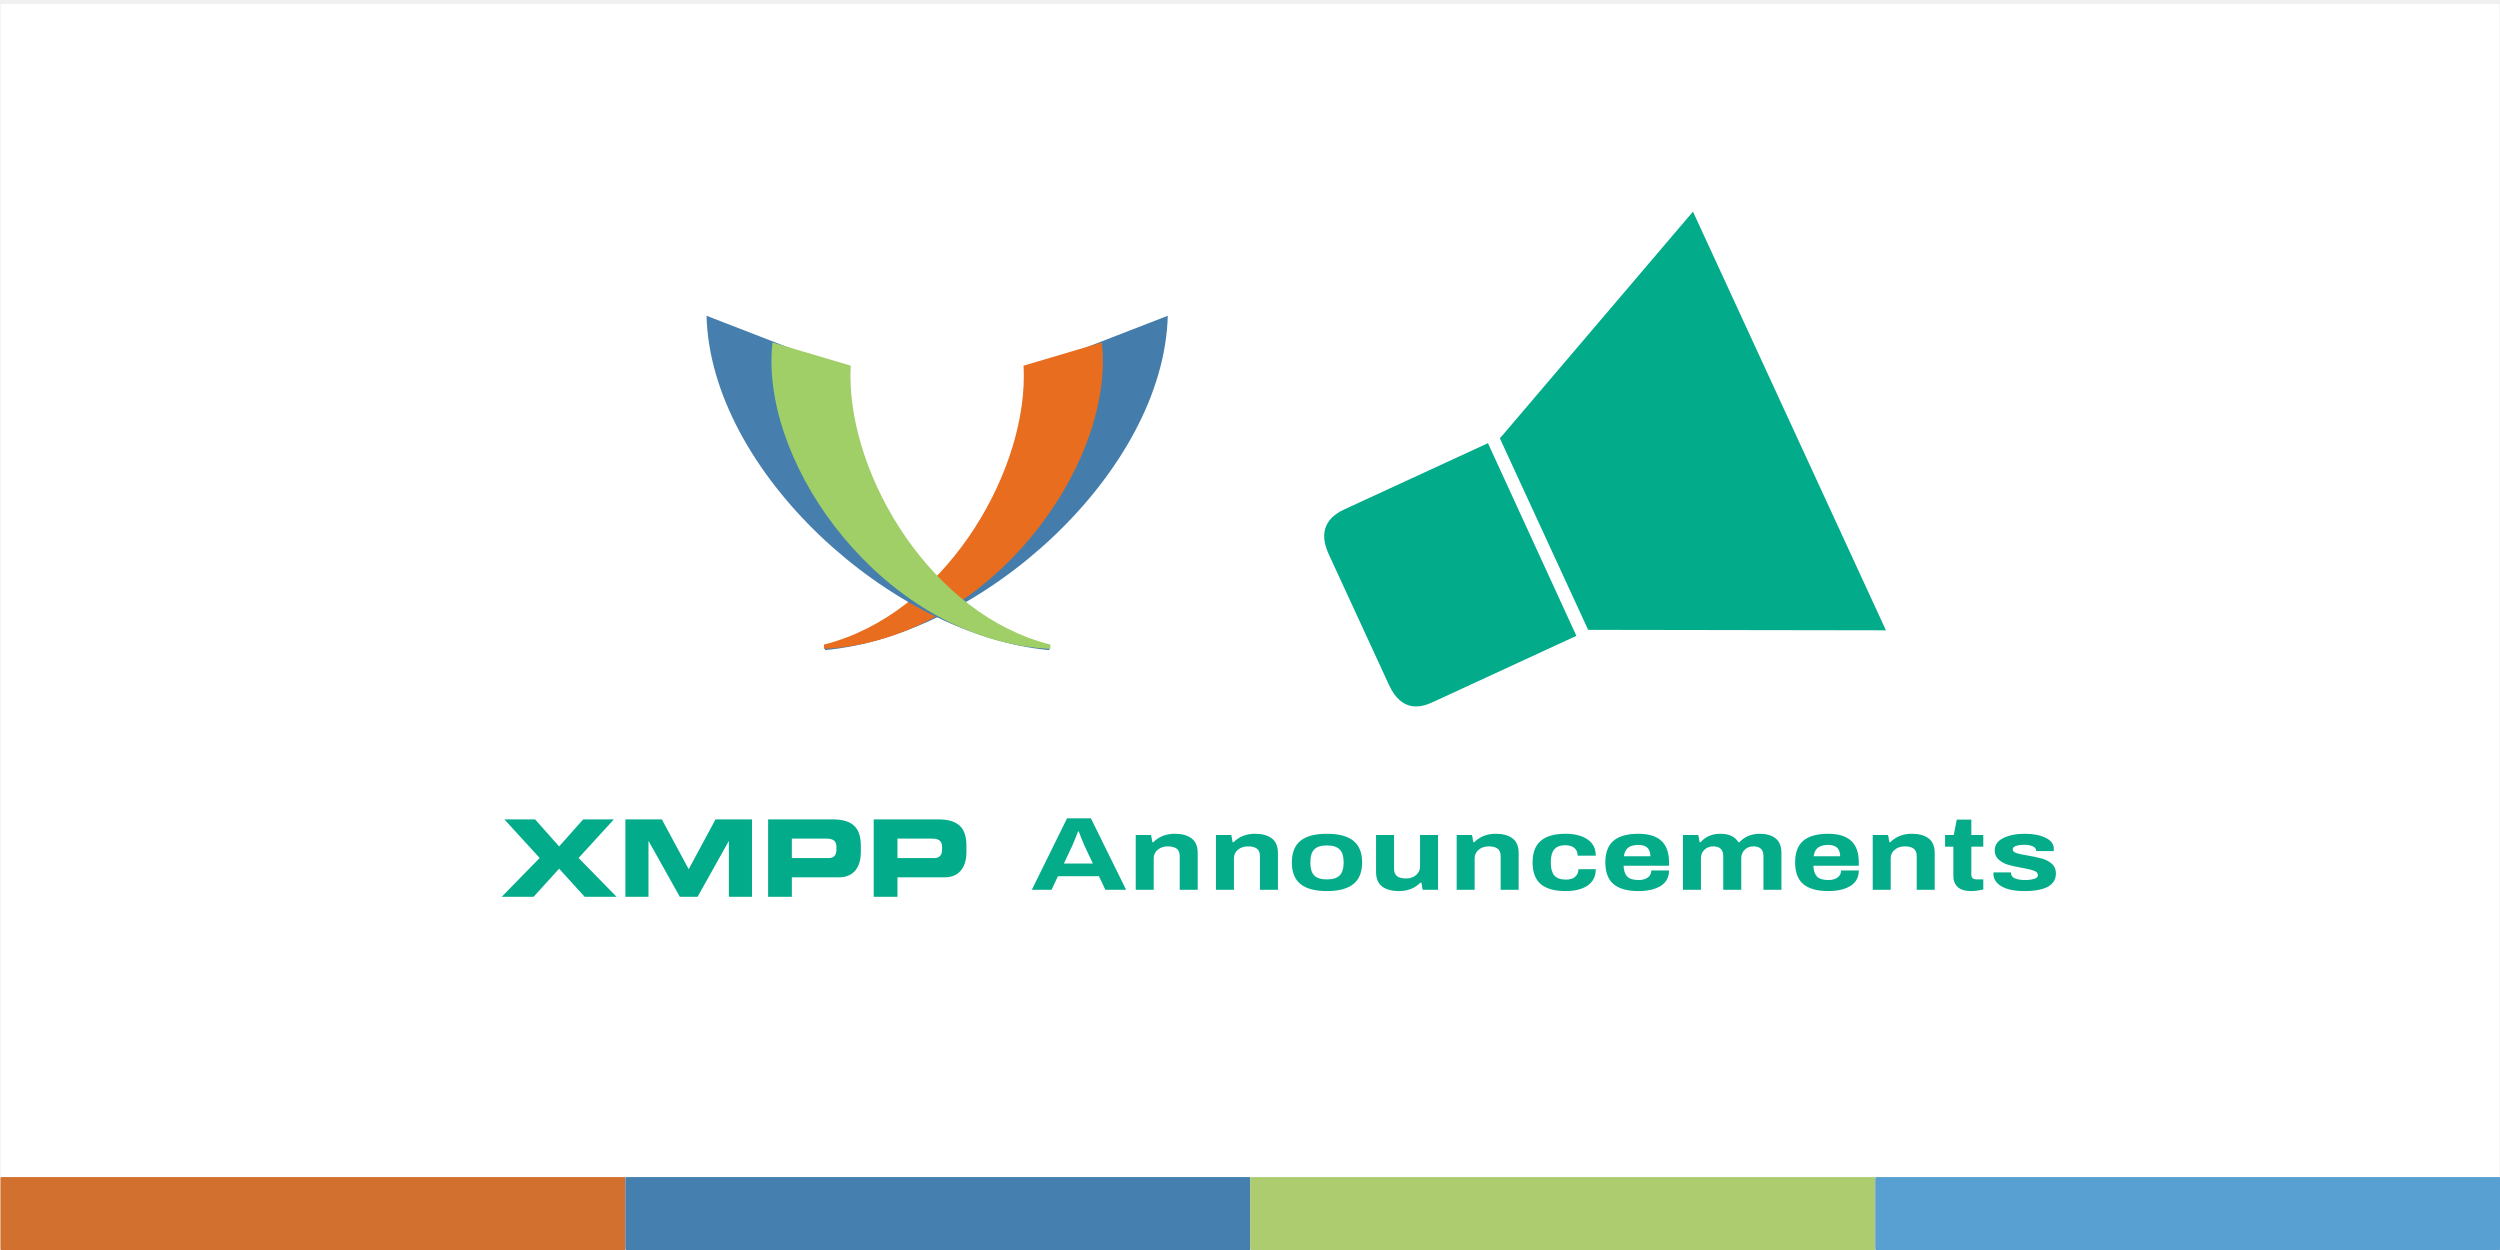
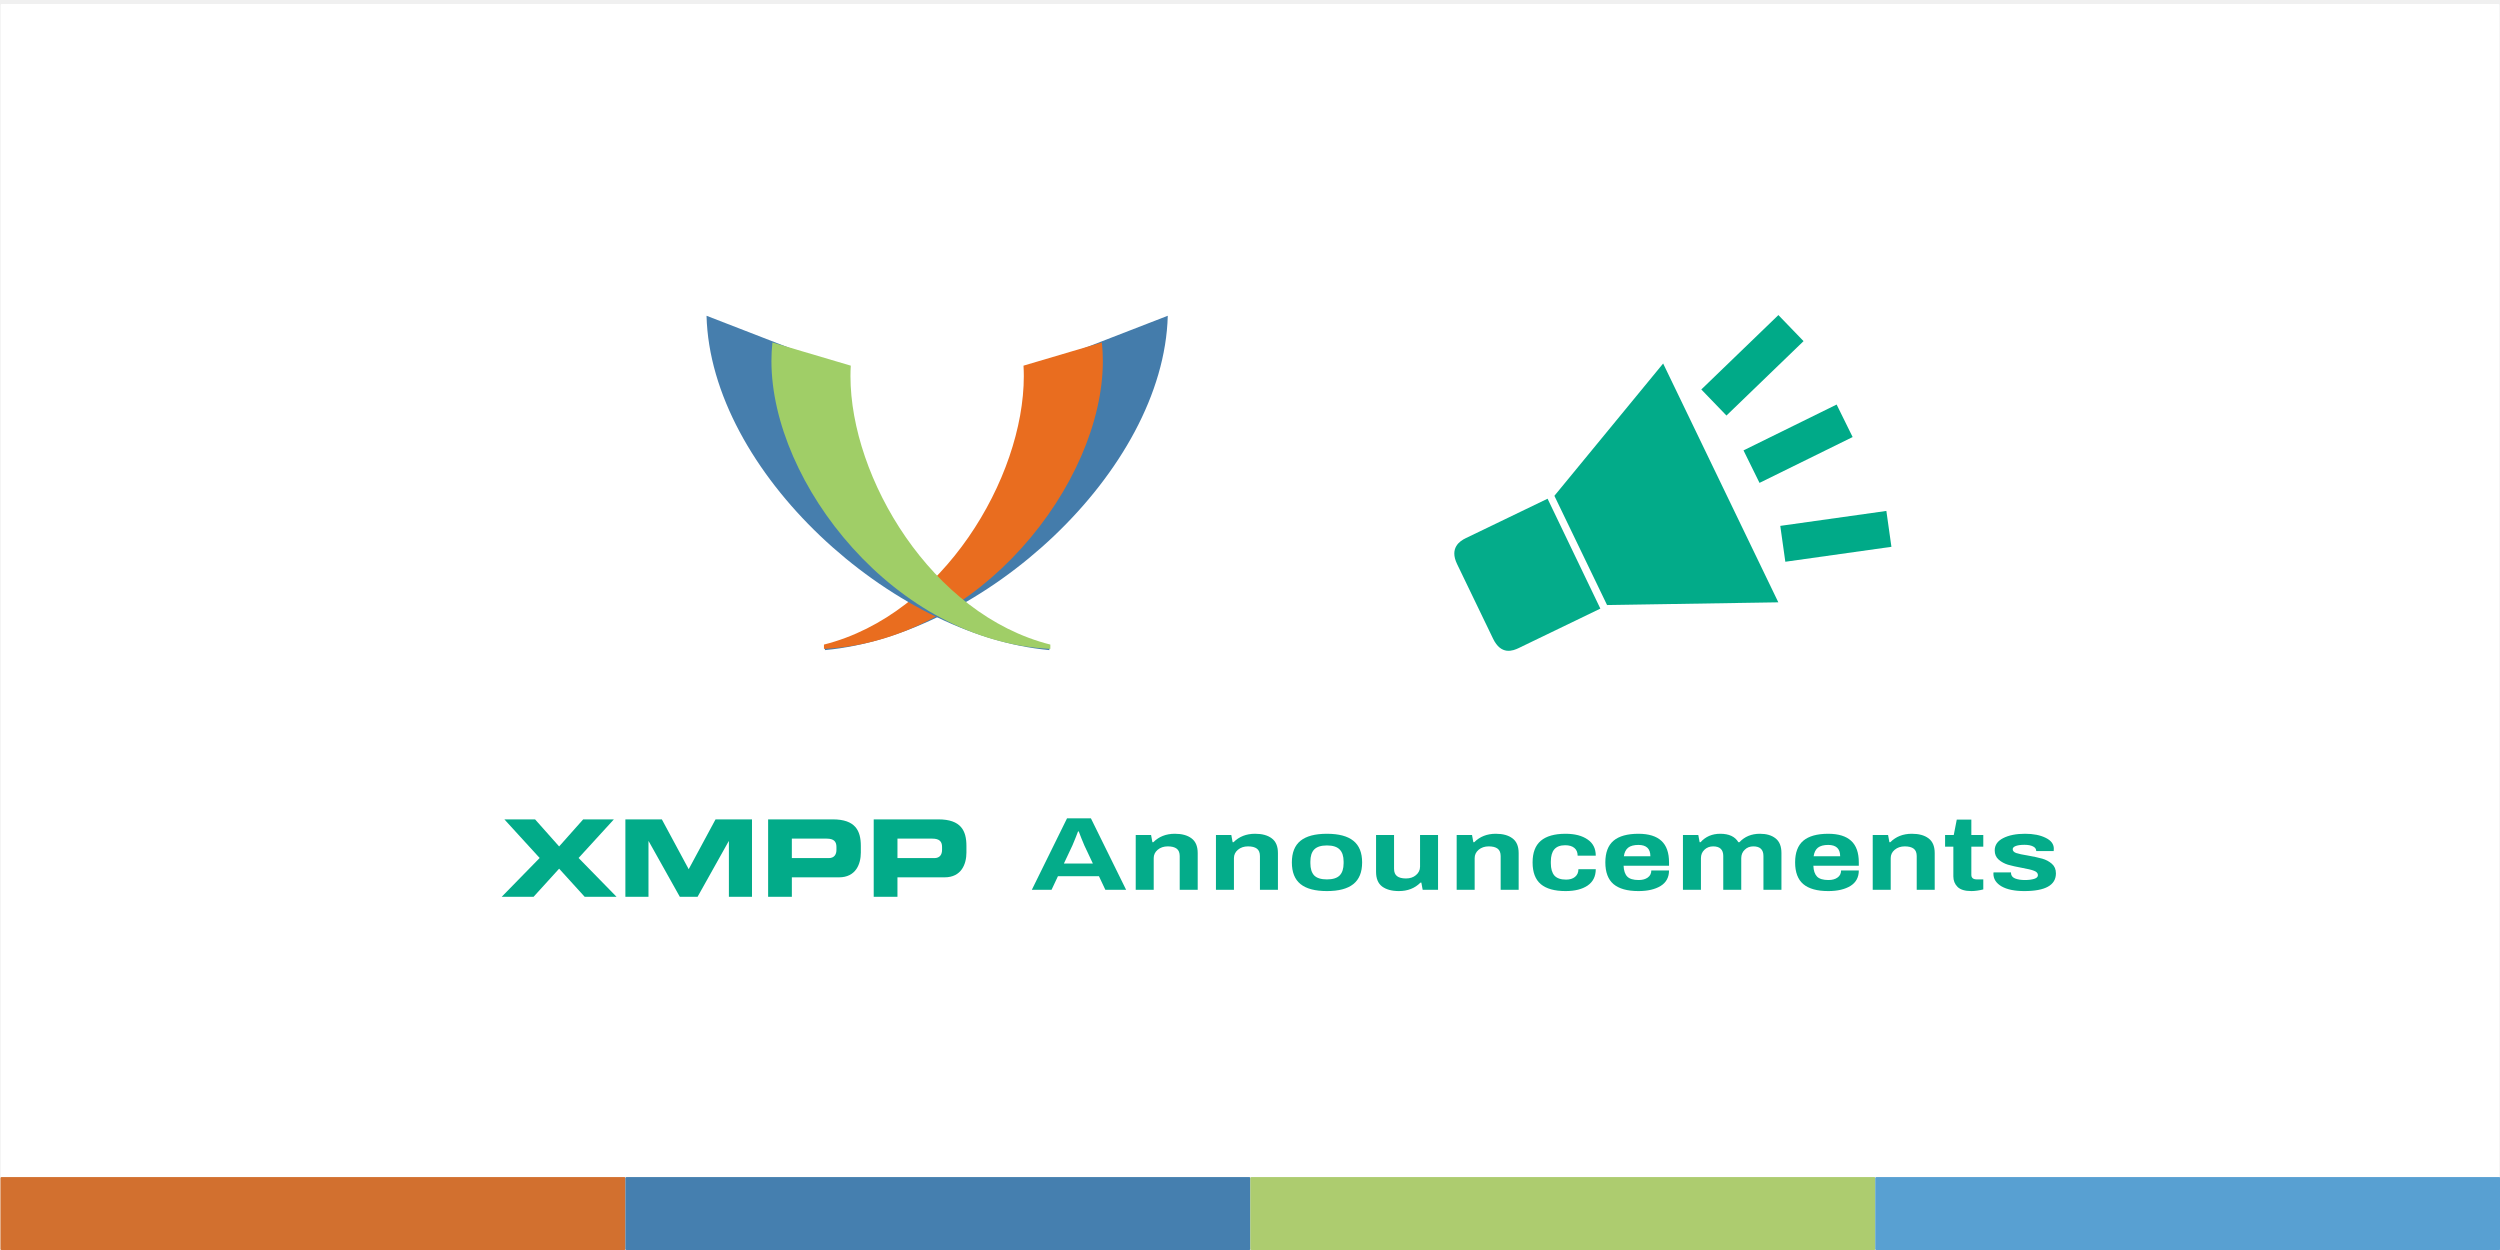
<svg xmlns="http://www.w3.org/2000/svg" id="svg1" width="1200" height="600" version="1.1" viewBox="0 0 1200 600" xml:space="preserve">
  <g id="g1">
    <rect id="rect22" x=".315" y="1.92" width="1199.4" height="597.29" ry=".509" fill="#fff" />
    <g id="g26">
      <rect id="rect23" x=".22" y="565" width="300" height="35" ry=".502" fill="#d2702f" />
      <rect id="rect24" x="300.19" y="565" width="300" height="35" ry=".502" fill="#457faf" />
      <rect id="rect25" x="600.16" y="565" width="300" height="35" ry=".502" fill="#adcc6f" />
      <rect id="rect26" x="900.12" y="565" width="300" height="35" ry=".502" fill="#58a0d2" />
    </g>
    <g id="g1722" transform="matrix(1.2652 0 0 1.2652 226.16 194.12)" fill="#02ab89">
      <path id="path1691" d="m25.988 172.08-13.388-14.65h11.643l9.127 10.268 9.129-10.268h11.643l-13.387 14.646 14.401 14.728h-12.09l-9.697-10.67-9.693 10.67h-12.092l14.404-14.73z" />
      <path id="path1693" d="m58.508 157.43h13.836l10.183 18.905 10.183-18.905h13.832v29.374h-8.762v-21.096h-0.08l-11.807 21.096h-6.733l-11.807-21.096h-0.082v21.096h-8.764v-29.37z" />
      <path id="path1695" d="m112.66 157.43h24.546c8.559 0 10.628 4.302 10.628 10.063v2.516c0 4.381-1.908 9.41-8.275 9.41h-17.894v7.385h-9.005v-29.38zm9 14.69h13.997c2.109 0 2.924-1.377 2.924-3.123v-1.135c0-1.99-0.976-3.127-3.694-3.127h-13.227v7.38z" />
      <path id="path1697" d="m152.72 157.43h24.546c8.561 0 10.63 4.302 10.63 10.063v2.516c0 4.381-1.907 9.41-8.275 9.41h-17.893v7.385h-9.008v-29.38zm9.01 14.69h13.996c2.11 0 2.922-1.377 2.922-3.123v-1.135c0-1.99-0.974-3.127-3.693-3.127h-13.225v7.38z" />
    </g>
    <g id="g28">
      <g id="g1716" transform="matrix(1.2652 0 0 1.2652 322.16 132.12)">
        <path id="path1679" d="m151.81 29.558c0.077 1.313-1.787 0.968-1.787 2.293 0 38.551-46.558 97.366-91.688 108.73v1.639c59.953-5.52 128.56-67.8 130.07-126.85l-36.599 14.189z" fill="#447cab" />
        <path id="path1681" d="m133.67 34.301c0.076 1.313 0.12 2.63 0.12 3.957 0 38.551-30.699 90.497-75.827 101.86v1.639c59.044-2.79 105.81-63.024 105.81-109.2 0-2.375-0.128-4.729-0.371-7.056l-29.73 8.798z" fill="#e96d1f" />
        <path id="path1683" d="m163.69 24.952-7.617 2.722c0.041 0.962 0.066 2.254 0.066 3.225 0 41.219-37.271 98.204-87.272 107.12-3.245 1.088-7.538 2.077-10.932 2.931v1.638c65.254-5.56 111.1-71.866 105.76-117.64z" display="none" fill="#d9541e" />
        <path id="path1685" d="m50.011 29.557c-0.077 1.313 1.787 0.968 1.787 2.293 0 38.551 46.558 97.366 91.688 108.73v1.639c-59.953-5.52-128.56-67.8-130.07-126.85l36.599 14.189z" fill="#467ead" />
        <path id="path1687" d="m68.143 34.3c-0.076 1.313-0.12 2.63-0.12 3.957 0 38.551 30.699 90.497 75.827 101.86v1.639c-59.044-2.79-105.81-63.024-105.81-109.2 0-2.375 0.128-4.729 0.371-7.056l29.73 8.798z" fill="#a0ce67" />
        <path id="path1689" d="m38.125 24.951 7.617 2.722c-0.041 0.962-0.066 2.254-0.066 3.225 0 41.219 37.271 98.204 87.272 107.12 3.245 1.088 7.538 2.077 10.932 2.931v1.638c-65.254-5.56-111.1-71.866-105.76-117.64z" display="none" fill="#439639" />
      </g>
-       <g id="g4857" transform="matrix(1.1457 -.52812 .41861 .90817 -240.72 445.01)" fill="#0a8" stroke-width="3.78">
-         <path id="rect4862" d="m704.4 188.81c-4.34-4e-5 -12.59 1.359-12.59 16.316v69.163c0 15.459 8.255 16.32 12.59 16.316l59.979-0.048 0.133-101.75z" opacity=".989" stop-color="#000000" />
-         <path id="rect4867" d="m769.91 188.81 102.32-59.745v221.29l-102.32-59.745c-0.244-0.142-0.509-0.227-0.509-0.509v-100.78c0-0.282 0.227-0.51 0.509-0.509z" opacity=".989" stop-color="#000000" />
+       <g id="g4857" transform="matrix(.65355 -.31519 .24983 .51803 196.02 382.54)" fill="#0a8">
+         <path id="rect4862" d="m704.4 188.81c-4.34-4e-5 -12.59 1.359-12.59 16.316v69.163c0 15.459 8.255 16.32 12.59 16.316l59.979-0.048 0.133-101.75z" fill="#02ab89" opacity=".989" stop-color="#000000" stroke-width="3.78" />
+         <path id="rect4867" d="m769.91 188.81 102.32-59.745v221.29l-102.32-59.745c-0.244-0.142-0.509-0.227-0.509-0.509v-100.78c0-0.282 0.227-0.51 0.509-0.509z" fill="#0a8" opacity=".989" stop-color="#000000" />
+         <g id="g3" transform="matrix(.79264 -.0044185 .0035023 .99999 190.35 -1.4731)" fill-rule="evenodd" stroke="#0a8" stroke-width="30.236">
+           <path id="path1" d="m888.22 244.03 86.632-0.317" fill="#000" />
+           <path id="path2" d="m883.46 182.16 85.046-27.608" fill="#000" />
+           <path id="path3" d="m883.46 313.37 85.046 27.608" fill="#02ab89" />
+         </g>
      </g>
    </g>
    <g id="g4360" transform="translate(6)" fill="#02ab89">
      <g id="text4474" transform="matrix(1.2118 0 0 .96134 -243.4 6.3983)" fill="#02ab89" opacity=".989" stroke-width="3.78" style="white-space:pre" aria-label="Announcements">
        <path id="path5411" d="m618.56 401.95h9.467l13.941 35.685h-8.219l-2.549-6.814h-16.23l-2.549 6.814h-7.803zm10.248 22.576-3.381-9.051q-0.416-1.092-1.196-3.641-0.78-2.549-1.04-3.381h-0.26q-0.26 0.832-1.04 3.381t-1.196 3.641l-3.381 9.051z" />
        <path id="path5413" d="m645.77 410.27h6.086l0.52 3.589h0.364q3.329-4.213 8.531-4.213 4.213 0 6.606 2.289 2.445 2.289 2.445 7.335v18.363h-7.127v-16.854q0-2.549-1.196-3.693-1.196-1.144-3.537-1.144-2.393 0-4.005 1.717-1.561 1.665-1.561 4.162v15.814h-7.127z" />
        <path id="path5415" d="m677.55 410.27h6.086l0.52 3.589h0.364q3.329-4.213 8.531-4.213 4.213 0 6.606 2.289 2.445 2.289 2.445 7.335v18.363h-7.127v-16.854q0-2.549-1.196-3.693-1.196-1.144-3.537-1.144-2.393 0-4.005 1.717-1.561 1.665-1.561 4.162v15.814h-7.127z" />
        <path id="path5417" d="m721.51 438.26q-7.022 0-10.456-3.485t-3.433-10.82 3.433-10.82 10.456-3.485 10.456 3.485q3.485 3.485 3.485 10.82t-3.485 10.82q-3.433 3.485-10.456 3.485zm0-5.826q3.485 0 5.046-1.977 1.561-2.029 1.561-6.086v-0.832q0-4.058-1.561-6.034-1.561-2.029-5.046-2.029t-5.046 2.029q-1.509 1.977-1.509 6.034v0.832q0 4.058 1.509 6.086 1.561 1.977 5.046 1.977z" />
        <path id="path5419" d="m750.02 438.26q-4.213 0-6.658-2.289-2.393-2.289-2.393-7.335v-18.363h7.127v16.854q0 2.549 1.196 3.693t3.537 1.144q2.393 0 3.953-1.665 1.613-1.717 1.613-4.213v-15.814h7.127v27.362h-6.086l-0.52-3.589h-0.364q-3.329 4.213-8.531 4.213z" />
        <path id="path5421" d="m772.9 410.27h6.086l0.52 3.589h0.364q3.329-4.213 8.531-4.213 4.213 0 6.606 2.289 2.445 2.289 2.445 7.335v18.363h-7.127v-16.854q0-2.549-1.196-3.693-1.196-1.144-3.537-1.144-2.393 0-4.005 1.717-1.561 1.665-1.561 4.162v15.814h-7.127z" />
        <path id="path5423" d="m816.03 438.26q-6.554 0-9.832-3.485-3.225-3.485-3.225-10.82 0-7.283 3.225-10.768 3.277-3.537 9.832-3.537 5.462 0 8.687 2.809 3.277 2.757 3.277 8.115h-7.179q0-2.497-1.3-3.849-1.3-1.353-3.641-1.353-2.913 0-4.318 2.081-1.353 2.029-1.353 6.086v0.832q0 4.058 1.405 6.138 1.456 2.029 4.63 2.029 2.237 0 3.537-1.353 1.353-1.405 1.353-3.849h6.867q0 5.358-3.225 8.167-3.225 2.757-8.739 2.757z" />
        <path id="path5425" d="m844.9 438.26q-6.606 0-9.884-3.485-3.225-3.485-3.225-10.82t3.225-10.82q3.277-3.485 9.884-3.485 6.086 0 9.103 3.537 3.017 3.485 3.017 10.768v1.665h-17.999q0.104 3.641 1.456 5.41 1.353 1.717 4.526 1.717 2.237 0 3.589-1.248 1.405-1.248 1.405-3.537h7.022q0 5.15-3.329 7.751-3.329 2.549-8.791 2.549zm4.734-17.374q0-5.67-4.734-5.67-2.705 0-4.109 1.405-1.353 1.405-1.665 4.266z" />
        <path id="path5427" d="m862.53 410.27h6.086l0.52 3.589h0.364q3.017-4.213 7.803-4.213 5.202 0 7.179 4.213h0.416q3.121-4.213 8.115-4.213 3.901 0 6.19 2.289 2.341 2.289 2.341 7.335v18.363h-7.127v-16.854q0-4.838-4.005-4.838-2.081 0-3.433 1.717-1.353 1.665-1.353 4.162v15.814h-7.127v-16.854q0-4.838-4.005-4.838-2.081 0-3.485 1.717-1.353 1.665-1.353 4.162v15.814h-7.127z" />
        <path id="path5429" d="m920.07 438.26q-6.606 0-9.884-3.485-3.225-3.485-3.225-10.82t3.225-10.82q3.277-3.485 9.884-3.485 6.086 0 9.103 3.537 3.017 3.485 3.017 10.768v1.665h-17.998q0.104 3.641 1.456 5.41 1.353 1.717 4.526 1.717 2.237 0 3.589-1.248 1.405-1.248 1.405-3.537h7.022q0 5.15-3.329 7.751-3.329 2.549-8.791 2.549zm4.734-17.374q0-5.67-4.734-5.67-2.705 0-4.109 1.405-1.353 1.405-1.665 4.266z" />
        <path id="path5431" d="m937.7 410.27h6.086l0.52 3.589h0.364q3.329-4.213 8.531-4.213 4.213 0 6.606 2.289 2.445 2.289 2.445 7.335v18.363h-7.127v-16.854q0-2.549-1.196-3.693-1.196-1.144-3.537-1.144-2.393 0-4.005 1.717-1.561 1.665-1.561 4.162v15.814h-7.127z" />
        <path id="path5433" d="m976.82 438.26q-3.849 0-5.514-2.081-1.665-2.081-1.665-5.254v-14.825h-3.277v-5.826h3.433l1.196-7.699h5.774v7.699h4.734v5.826h-4.734v14.097q0 2.237 2.237 2.237h2.497v4.994q-0.884 0.312-2.237 0.572-1.3 0.26-2.445 0.26z" />
        <path id="path5435" d="m997.73 438.26q-5.722 0-8.999-2.341-3.225-2.393-3.225-6.346l0.052-0.624h6.918v0.364q0.052 1.821 1.613 2.653 1.613 0.78 3.901 0.78 2.133 0 3.641-0.572 1.509-0.572 1.509-1.873 0-1.456-1.561-2.185-1.508-0.728-4.786-1.456-3.381-0.78-5.514-1.561-2.133-0.832-3.693-2.549-1.561-1.717-1.561-4.578 0-4.005 3.329-6.138 3.381-2.185 8.687-2.185 4.942 0 8.167 2.029 3.225 1.977 3.225 5.41l-0.052 1.196h-6.918v-0.104q-0.052-1.508-1.3-2.237-1.248-0.78-3.381-0.78t-3.381 0.572q-1.248 0.572-1.248 1.613 0 1.3 1.405 1.925 1.456 0.624 4.63 1.248 3.485 0.78 5.67 1.561t3.797 2.549q1.613 1.769 1.613 4.786 0 8.843-12.536 8.843z" />
      </g>
    </g>
  </g>
</svg>
